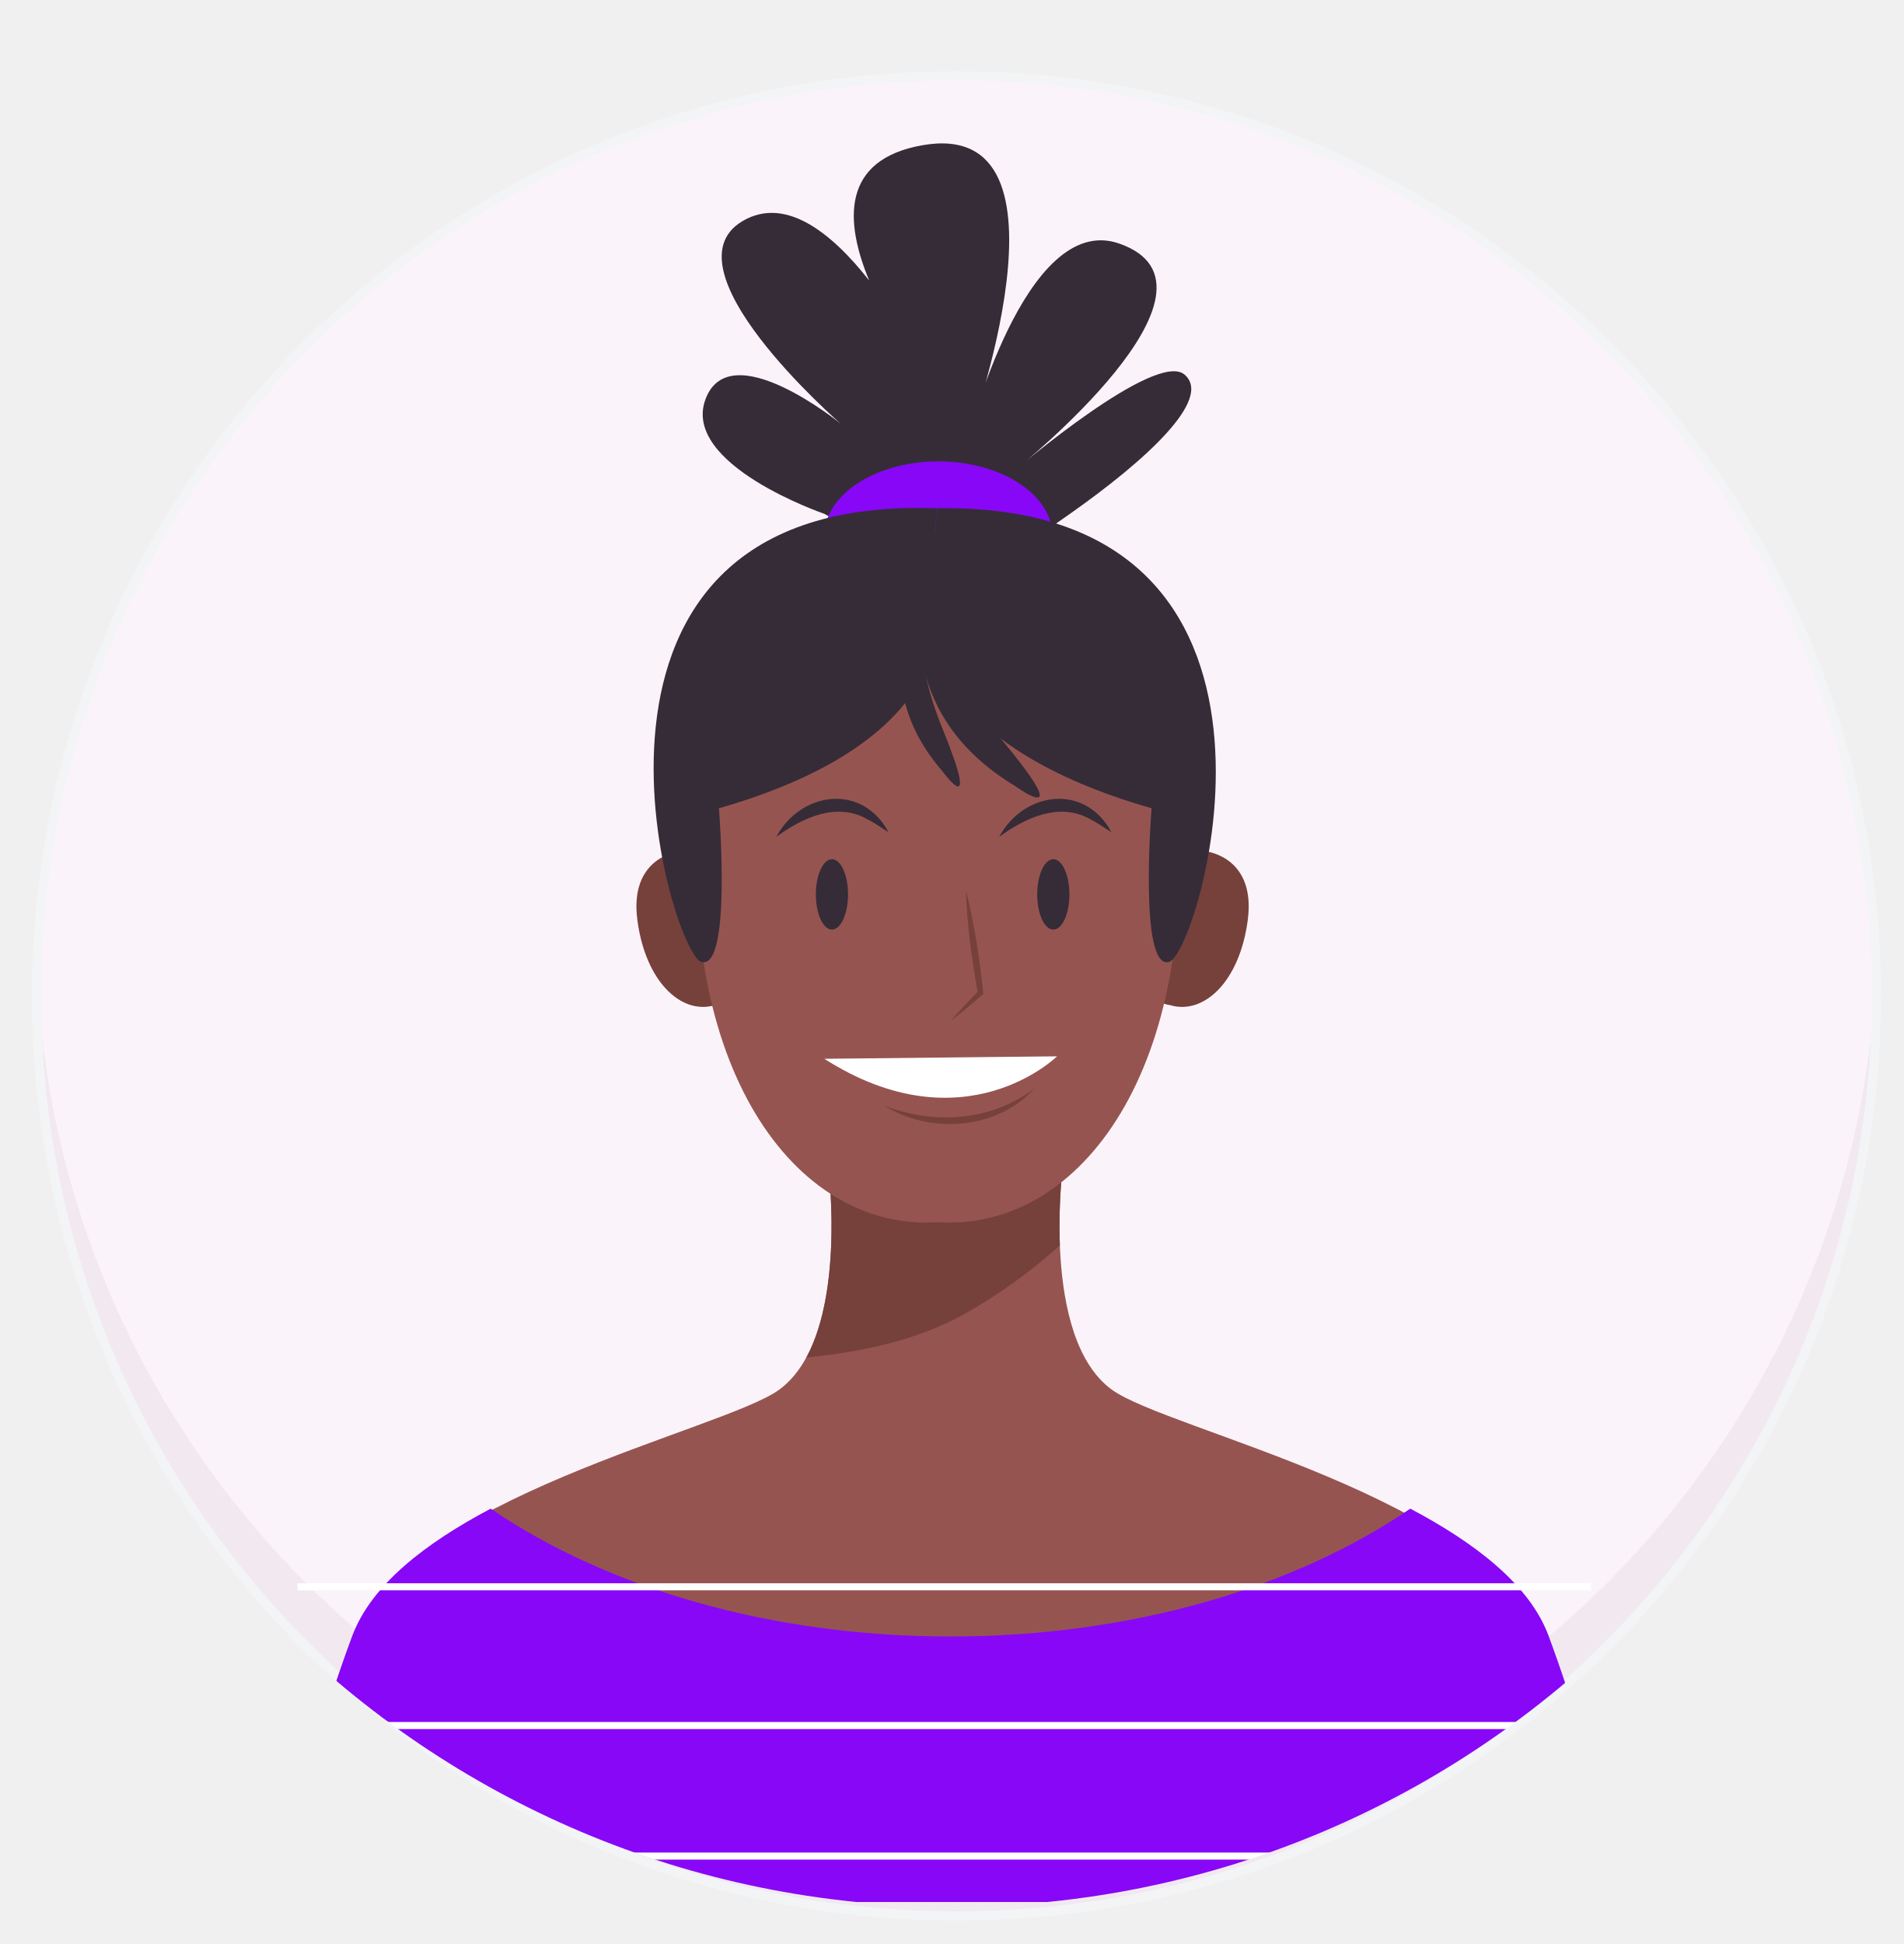
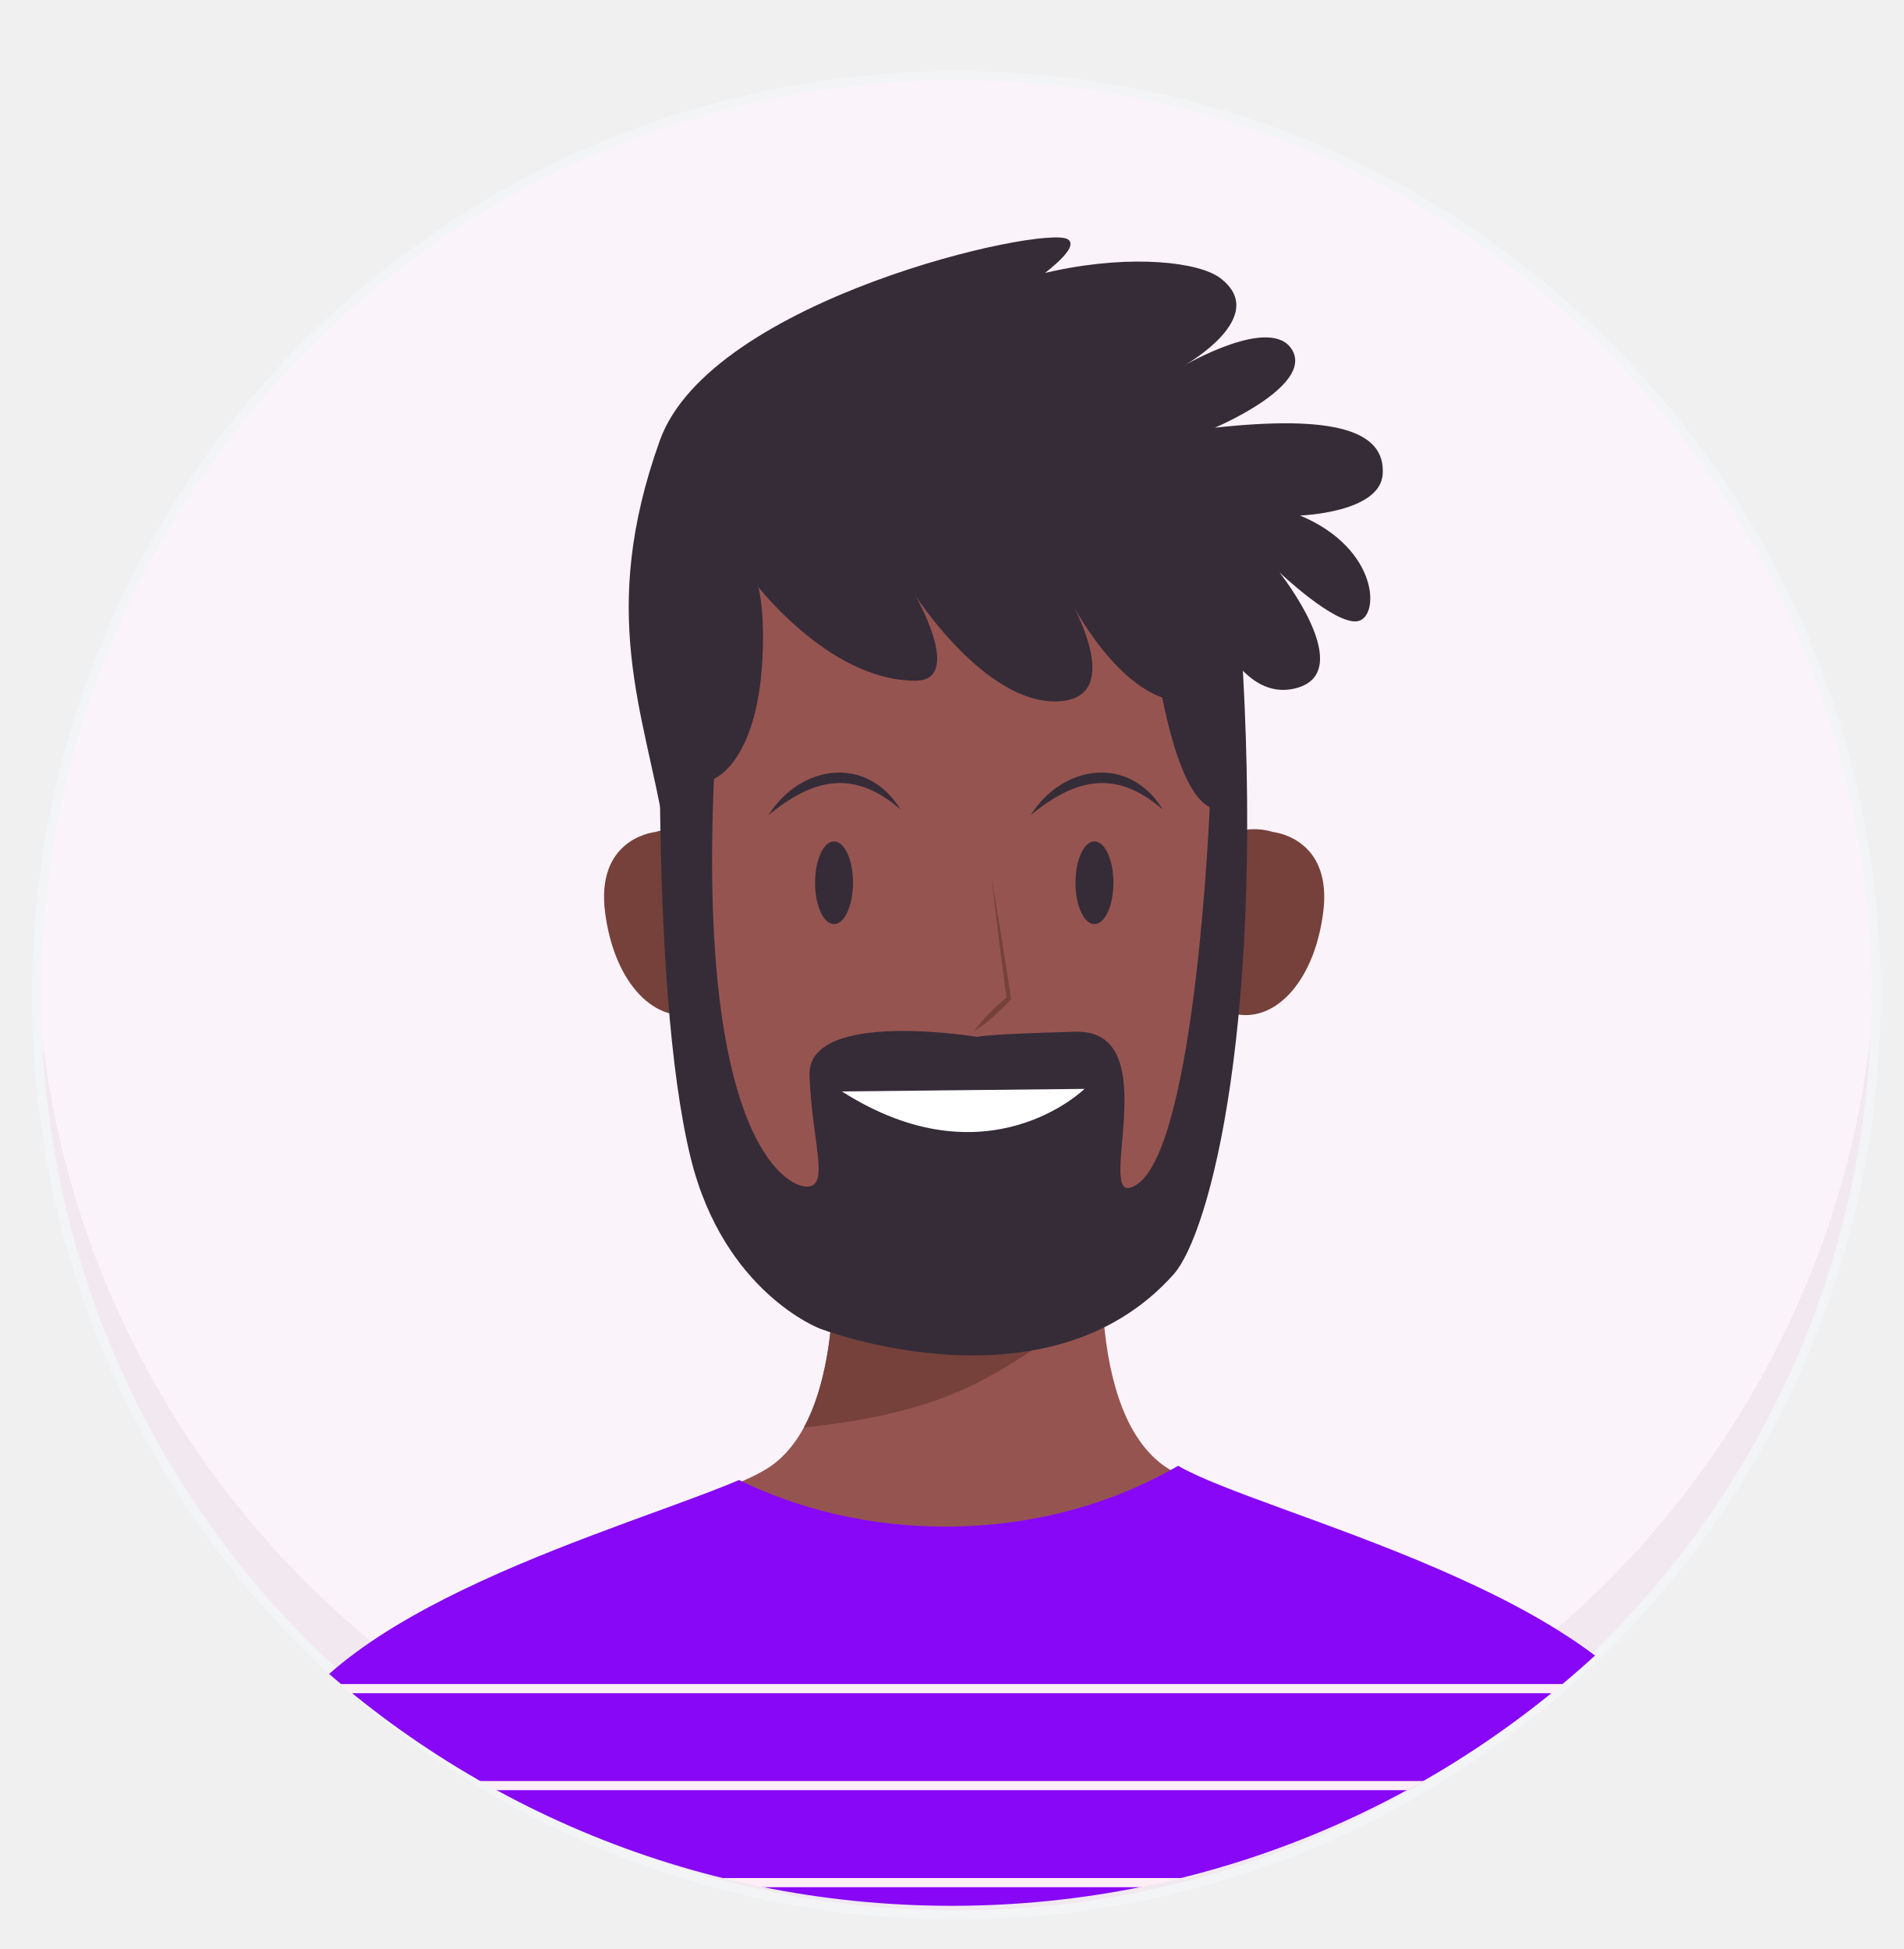
- <svg xmlns="http://www.w3.org/2000/svg" width="239" height="244" viewBox="0 0 239 244" fill="none">
-   <g filter="url(#filter0_i_171_601)">
-     <circle cx="120.075" cy="124.993" r="115.478" fill="#FBF3FA" />
+ <svg xmlns="http://www.w3.org/2000/svg" width="208" height="213" viewBox="0 0 208 213" fill="none">
+   <g filter="url(#filter0_i_308_99)">
+     <circle cx="104.5" cy="108.78" r="100.5" fill="#FBF3FA" />
  </g>
-   <circle cx="120.075" cy="124.993" r="115.478" stroke="#F3F4F6" stroke-width="1.149" />
-   <mask id="mask0_171_601" style="mask-type:alpha" maskUnits="userSpaceOnUse" x="0" y="0" width="239" height="240">
-     <circle cx="119.5" cy="119.822" r="119.5" fill="white" />
+   <circle cx="104.5" cy="108.78" r="100.5" stroke="#F3F4F6" />
+   <mask id="mask0_308_99" style="mask-type:alpha" maskUnits="userSpaceOnUse" x="0" y="0" width="208" height="209">
+     <path d="M208 104.28C208 161.718 161.438 208.28 104 208.28C46.562 208.28 0 161.718 0 104.28C0 46.843 46.562 0.28 104 0.28C161.438 0.28 208 46.843 208 104.28Z" fill="white" />
  </mask>
-   <g mask="url(#mask0_171_601)">
-     <path d="M193.237 205.559C186.683 187.948 146.602 179.535 139.585 174.431C130.571 167.876 133.44 146.171 133.44 146.171L118.697 146.556L103.954 146.171C103.954 146.171 106.822 167.876 97.808 174.431C90.792 179.535 50.711 187.948 44.157 205.559C37.603 223.17 35.151 238.731 35.151 238.731H117.88H119.514H202.243C202.243 238.731 199.791 223.17 193.237 205.559Z" fill="#965450" />
-     <path d="M101.224 170.39C108.125 169.689 115.065 168.285 121.072 164.923C125.452 162.471 129.399 159.58 133.054 156.326C132.838 150.751 133.44 146.178 133.44 146.178L118.697 146.564L103.954 146.178C103.954 146.178 105.997 161.623 101.224 170.39Z" fill="#76413B" />
-     <path d="M194.401 205.312C192.003 198.866 185.141 193.638 177.044 189.359C162.579 199.236 142.076 205.405 119.322 205.405C96.567 205.405 76.064 199.228 61.599 189.359C53.495 193.646 46.632 198.866 44.234 205.312C37.634 223.055 35.159 238.731 35.159 238.731H118.496H120.147H203.484C203.477 238.731 201.002 223.055 194.401 205.312Z" fill="#8807F7" />
-     <path d="M37.348 199.167H199.722" stroke="white" stroke-width="0.885" stroke-miterlimit="10" />
-     <path d="M37.348 232.963H204.124" stroke="white" stroke-width="0.885" stroke-miterlimit="10" />
-     <path d="M30 216.578H210" stroke="white" stroke-width="0.885" stroke-miterlimit="10" />
-     <path d="M93.938 112.336C91.555 104.949 85.918 106.661 85.386 106.838C84.831 106.9 79.002 107.771 80.012 115.466C81.022 123.208 85.518 127.403 89.728 126.169C94.069 125.483 96.336 119.769 93.938 112.336Z" fill="#76413B" />
-     <path d="M142.716 112.336C145.099 104.949 150.735 106.661 151.267 106.838C151.822 106.9 157.652 107.771 156.642 115.466C155.632 123.208 151.136 127.403 146.926 126.169C142.585 125.483 140.318 119.769 142.716 112.336Z" fill="#76413B" />
-     <path d="M147.635 100.716C144.682 68.331 120.062 70.143 117.741 70.389C115.42 70.143 90.799 68.331 87.846 100.716C84.877 133.294 99.389 154.575 117.741 153.403C136.092 154.568 150.604 133.294 147.635 100.716Z" fill="#965450" />
-     <path d="M121.257 111.773C122.352 116.037 122.992 120.378 123.447 124.743C122.121 125.915 120.771 127.048 119.368 128.128C119.915 127.464 120.509 126.848 121.08 126.208C121.666 125.583 122.252 124.966 122.853 124.357L122.753 124.658C121.989 120.386 121.396 116.106 121.257 111.773Z" fill="#76413B" />
-     <path d="M103.484 132.893L132.7 132.584C132.7 132.584 121.018 144.081 103.484 132.893Z" fill="white" />
-     <path d="M110.979 138.761C117.286 141.205 124.418 140.742 129.862 136.609C125.174 141.83 116.746 142.4 110.979 138.761Z" fill="#76413B" />
-     <path d="M102.42 112.259C102.42 114.695 103.322 116.677 104.44 116.677C105.558 116.677 106.46 114.703 106.46 112.259C106.46 109.814 105.558 107.841 104.44 107.841C103.329 107.841 102.42 109.822 102.42 112.259Z" fill="#352C38" />
-     <path d="M130.209 112.259C130.209 114.695 131.111 116.677 132.229 116.677C133.347 116.677 134.25 114.703 134.25 112.259C134.25 109.814 133.347 107.841 132.229 107.841C131.111 107.841 130.209 109.822 130.209 112.259Z" fill="#352C38" />
-     <path d="M97.454 105.034C100.561 99.297 108.249 98.302 111.541 104.448C110.662 103.923 109.853 103.299 108.943 102.859C105.088 100.616 100.785 102.605 97.454 105.034Z" fill="#352C38" />
-     <path d="M125.436 105.034C128.544 99.297 136.231 98.302 139.524 104.448C138.645 103.923 137.835 103.299 136.925 102.859C133.07 100.616 128.767 102.605 125.436 105.034Z" fill="#352C38" />
-     <path d="M103.476 64.491C103.476 64.491 85.487 58.322 88.571 50.095C91.655 41.867 105.535 53.179 105.535 53.179C105.535 53.179 82.403 33.131 93.714 27.479C105.026 21.827 117.872 49.586 117.872 49.586C117.872 49.586 95.256 21.827 115.813 18.226C136.378 14.625 121.465 55.238 121.465 55.238C121.465 55.238 128.659 26.453 140.488 30.563C156.164 36.015 127.634 58.839 127.634 58.839C127.634 58.839 145.114 43.934 148.707 47.018C152.308 50.102 143.711 57.883 134.311 64.498C120.44 74.26 120.44 73.743 103.476 64.491Z" fill="#352C38" />
-     <path d="M117.803 76.65C125.715 76.65 132.129 72.456 132.129 67.282C132.129 62.108 125.715 57.913 117.803 57.913C109.89 57.913 103.476 62.108 103.476 67.282C103.476 72.456 109.89 76.65 117.803 76.65Z" fill="#8807F7" />
-     <path d="M117.116 80.39C117.116 80.39 117.247 93.73 90.252 101.448C90.252 101.448 91.902 121.836 88.047 120.733C84.191 119.63 66.804 62.008 117.54 63.789L117.116 80.39Z" fill="#352C38" />
-     <path d="M117.116 80.39C117.116 80.39 117.564 93.73 144.567 101.448C144.567 101.448 142.917 121.836 146.772 120.733C150.627 119.63 167.522 62.941 117.548 63.789L117.116 80.39Z" fill="#352C38" />
-     <path d="M125.421 92.457C117.062 82.503 115.875 75.725 119.337 64.699C118.982 64.637 118.643 64.56 118.327 64.46C114.595 73.666 111.603 89.096 127.418 98.649C127.418 98.649 135.599 104.579 125.421 92.457Z" fill="#352C38" />
-     <path d="M118.35 91.532C114.348 81.678 115.135 76.095 120.609 68.385C120.347 68.253 120.108 68.107 119.884 67.945C114.657 74.175 108.442 85.433 118.35 96.853C118.35 96.853 123.223 103.53 118.35 91.532Z" fill="#352C38" />
+   <g mask="url(#mask0_308_99)">
+     <path d="M182.063 192.016C175.356 173.982 134.311 165.371 127.125 160.143C117.898 153.43 120.836 131.207 120.836 131.207L105.74 131.604L90.644 131.207C90.644 131.207 93.582 153.435 84.355 160.143C77.169 165.371 36.124 173.982 29.417 192.016C22.704 210.049 20.19 225.988 20.19 225.988H104.908H106.583H191.3C191.289 225.988 188.776 210.049 182.063 192.016Z" fill="#965450" />
+     <path d="M87.842 156.003C94.909 155.279 102.013 153.849 108.166 150.405C112.654 147.897 116.691 144.932 120.439 141.598C120.216 135.886 120.83 131.202 120.83 131.202L105.734 131.599L90.638 131.202C90.638 131.202 92.727 147.021 87.842 156.003Z" fill="#76413B" />
+     <path d="M183.254 191.765C176.715 174.2 137.847 165.507 128.74 160.192C121.548 164.375 112.774 166.839 103.297 166.839C95.061 166.839 87.358 164.979 80.759 161.747C67.997 167.182 35.406 175.815 29.466 191.765C22.704 209.93 20.169 225.988 20.169 225.988H105.511H107.203H192.546C192.551 225.988 190.016 209.935 183.254 191.765Z" fill="#8807F7" />
+     <path d="M15 195.143H194.422" stroke="#FFEEF6" stroke-miterlimit="10" />
+     <path d="M15 205.745H194.422" stroke="#FFEEF6" stroke-miterlimit="10" />
+     <path d="M15 184.546H194.422" stroke="#FFEEF6" stroke-miterlimit="10" />
+     <path d="M80.384 96.555C77.947 88.987 72.17 90.739 71.631 90.924C71.065 90.989 65.098 91.876 66.126 99.759C67.165 107.685 71.762 111.982 76.076 110.72C80.515 110.013 82.837 104.165 80.384 96.555Z" fill="#76413B" />
+     <path d="M130.329 96.555C132.766 88.987 138.543 90.739 139.082 90.924C139.647 90.989 145.615 91.876 144.587 99.759C143.548 107.685 138.951 111.982 134.637 110.72C130.198 110.013 127.875 104.165 130.329 96.555Z" fill="#76413B" />
+     <path d="M135.366 84.652C132.347 51.49 107.132 53.345 104.755 53.595C102.378 53.345 77.163 51.49 74.144 84.652C71.103 118.015 85.966 139.803 104.755 138.606C123.545 139.803 138.407 118.015 135.366 84.652Z" fill="#965450" />
+     <path d="M106.425 112.722C107.459 111.286 108.716 110.068 110.065 108.941L109.994 109.154L109.145 102.571C108.884 100.373 108.601 98.181 108.357 95.978C108.737 98.159 109.085 100.341 109.45 102.528L110.478 109.083L110.494 109.192C109.265 110.514 107.954 111.743 106.425 112.722Z" fill="#76413B" />
+     <path d="M89.066 96.473C89.066 98.97 89.991 100.994 91.139 100.994C92.281 100.994 93.212 98.97 93.212 96.473C93.212 93.976 92.287 91.952 91.139 91.952C89.991 91.952 89.066 93.976 89.066 96.473Z" fill="#352C38" />
+     <path d="M117.523 96.473C117.523 98.97 118.448 100.994 119.596 100.994C120.738 100.994 121.668 98.97 121.668 96.473C121.668 93.976 120.743 91.952 119.596 91.952C118.448 91.952 117.523 93.976 117.523 96.473Z" fill="#352C38" />
+     <path d="M83.985 89.075C87.489 83.531 94.74 82.492 98.412 88.476C93.331 84.053 88.898 85.038 83.985 89.075Z" fill="#352C38" />
+     <path d="M112.638 89.075C116.141 83.531 123.393 82.492 127.065 88.476C121.984 84.053 117.55 85.038 112.638 89.075Z" fill="#352C38" />
+     <path d="M92.129 117.553L120.074 117.286C120.074 117.286 107.927 128.558 92.129 117.553Z" fill="white" />
+     <path d="M72.382 65.639C72.382 65.639 70.69 107.114 75.483 126.578C79.095 141.233 89.588 145.199 89.588 145.199C89.588 145.199 114.417 154.79 128.24 139.275C132.222 134.809 138.396 111.346 135.573 69.306L125.416 65.073C125.416 65.073 127.108 85.669 132.189 88.21C132.189 88.21 130.693 125.017 124.29 129.401C118.932 133.068 127.957 112.472 117.517 112.755C107.078 113.038 106.795 113.321 106.795 113.321C106.795 113.321 88.174 110.22 88.457 117.553C88.74 124.886 90.715 129.684 88.174 129.684C85.634 129.684 76.326 123.76 78.018 85.109C78.018 85.109 83.376 83.134 83.376 69.594C83.381 51.783 72.382 65.639 72.382 65.639Z" fill="#352C38" />
+     <path d="M92 119.28L118.51 119C118.51 119 107.91 129.43 92 119.28Z" fill="white" />
+     <path d="M82.255 63.387C82.255 63.387 90.372 74.392 100.028 74.392C105.386 74.392 100.028 65.084 100.028 65.084C100.028 65.084 107.644 76.933 115.543 76.65C123.442 76.367 116.669 65.084 116.669 65.084C116.669 65.084 122.593 77.215 129.932 76.65C137.265 76.084 131.058 64.236 131.058 64.236C131.058 64.236 134.441 76.933 141.497 75.241C148.553 73.549 139.805 62.544 139.805 62.544C139.805 62.544 145.729 68.185 148.27 67.902C150.81 67.619 150.81 60.003 142.063 56.337C142.063 56.337 150.81 56.054 151.093 51.821C151.414 47.029 145.735 45.331 132.755 46.74C132.755 46.74 143.477 42.225 141.22 38.276C138.962 34.326 129.371 39.968 129.371 39.968C129.371 39.968 138.962 34.609 133.321 30.377C128.691 26.906 104.543 26.993 89.871 44.483C89.871 44.483 120.341 28.402 116.674 26.145C114.085 24.551 77.631 32.694 72.099 48.149C65.326 67.053 70.407 77.776 72.594 90.647L82.255 63.387Z" fill="#352C38" />
  </g>
  <defs>
-     <filter id="filter0_i_171_601" x="4.022" y="8.94" width="232.106" height="232.106" filterUnits="userSpaceOnUse" color-interpolation-filters="sRGB">
+     <filter id="filter0_i_308_99" x="3.5" y="7.78" width="202" height="202" filterUnits="userSpaceOnUse" color-interpolation-filters="sRGB">
      <feFlood flood-opacity="0" result="BackgroundImageFix" />
      <feBlend mode="normal" in="SourceGraphic" in2="BackgroundImageFix" result="shape" />
      <feColorMatrix in="SourceAlpha" type="matrix" values="0 0 0 0 0 0 0 0 0 0 0 0 0 0 0 0 0 0 127 0" result="hardAlpha" />
-       <feOffset dy="-8.043" />
+       <feOffset dy="-7" />
      <feComposite in2="hardAlpha" operator="arithmetic" k2="-1" k3="1" />
      <feColorMatrix type="matrix" values="0 0 0 0 0.754 0 0 0 0 0.742 0 0 0 0 0.742 0 0 0 0.19 0" />
-       <feBlend mode="normal" in2="shape" result="effect1_innerShadow_171_601" />
+       <feBlend mode="normal" in2="shape" result="effect1_innerShadow_308_99" />
    </filter>
  </defs>
</svg>
